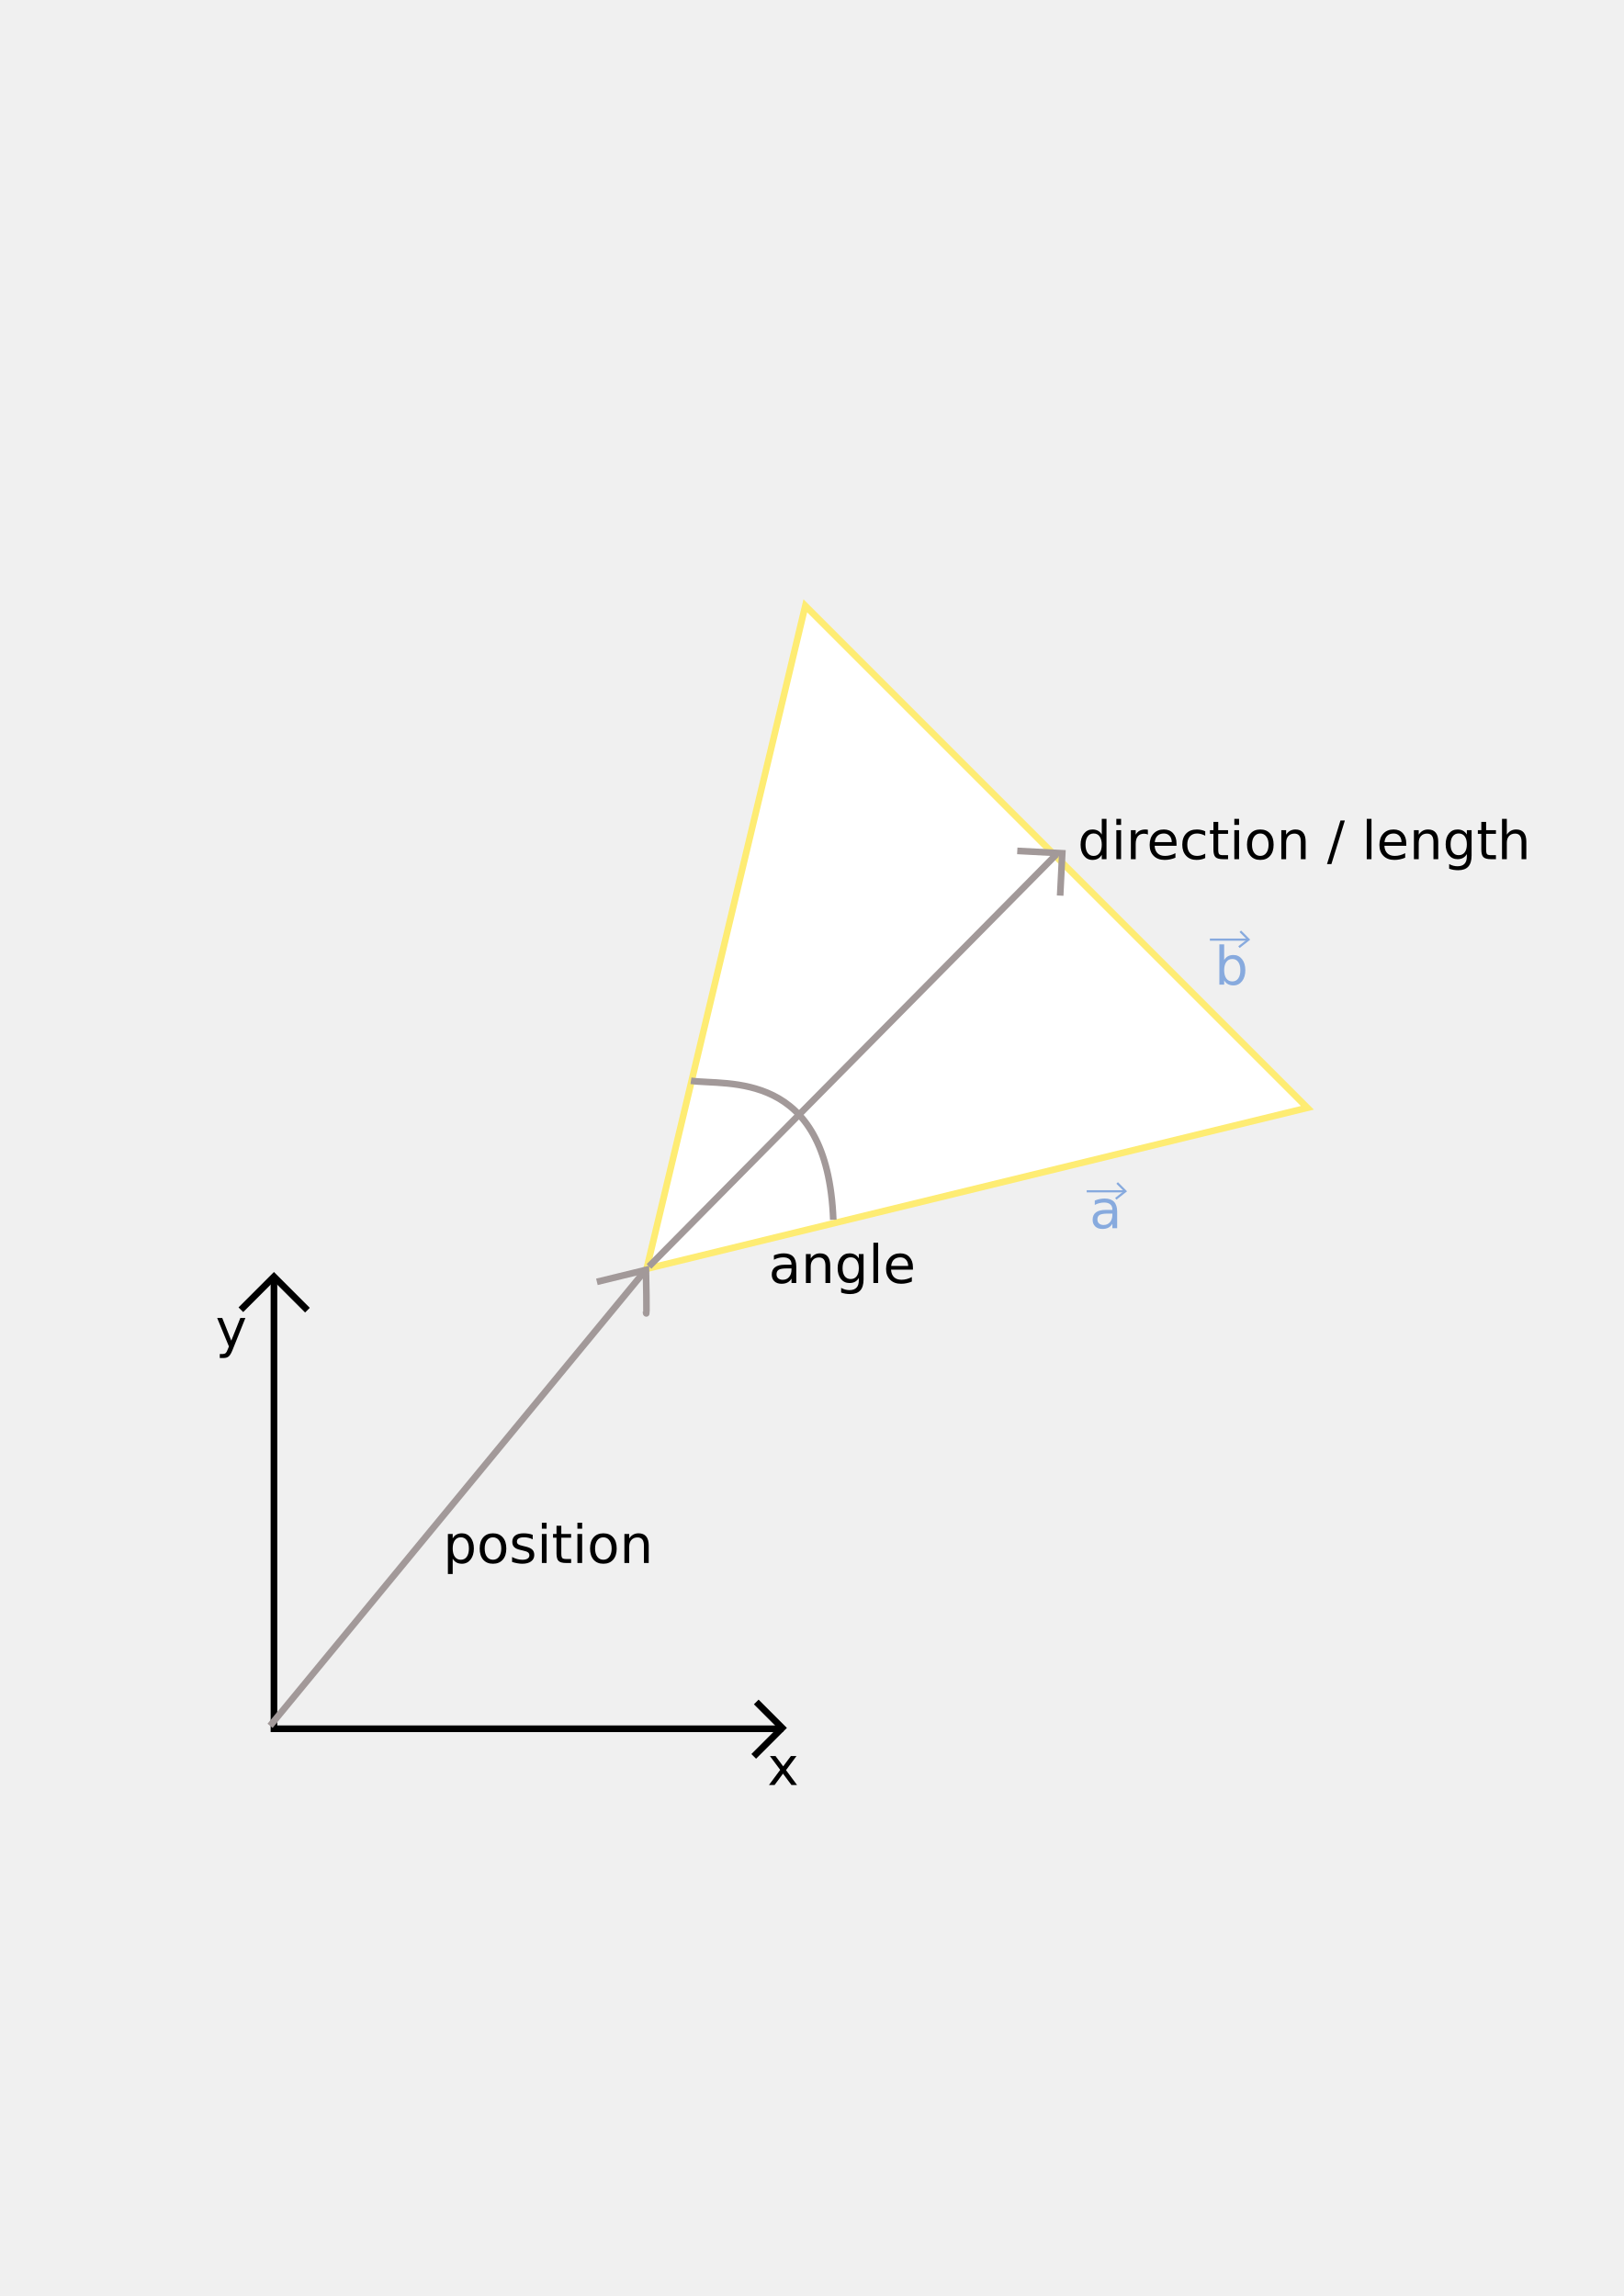
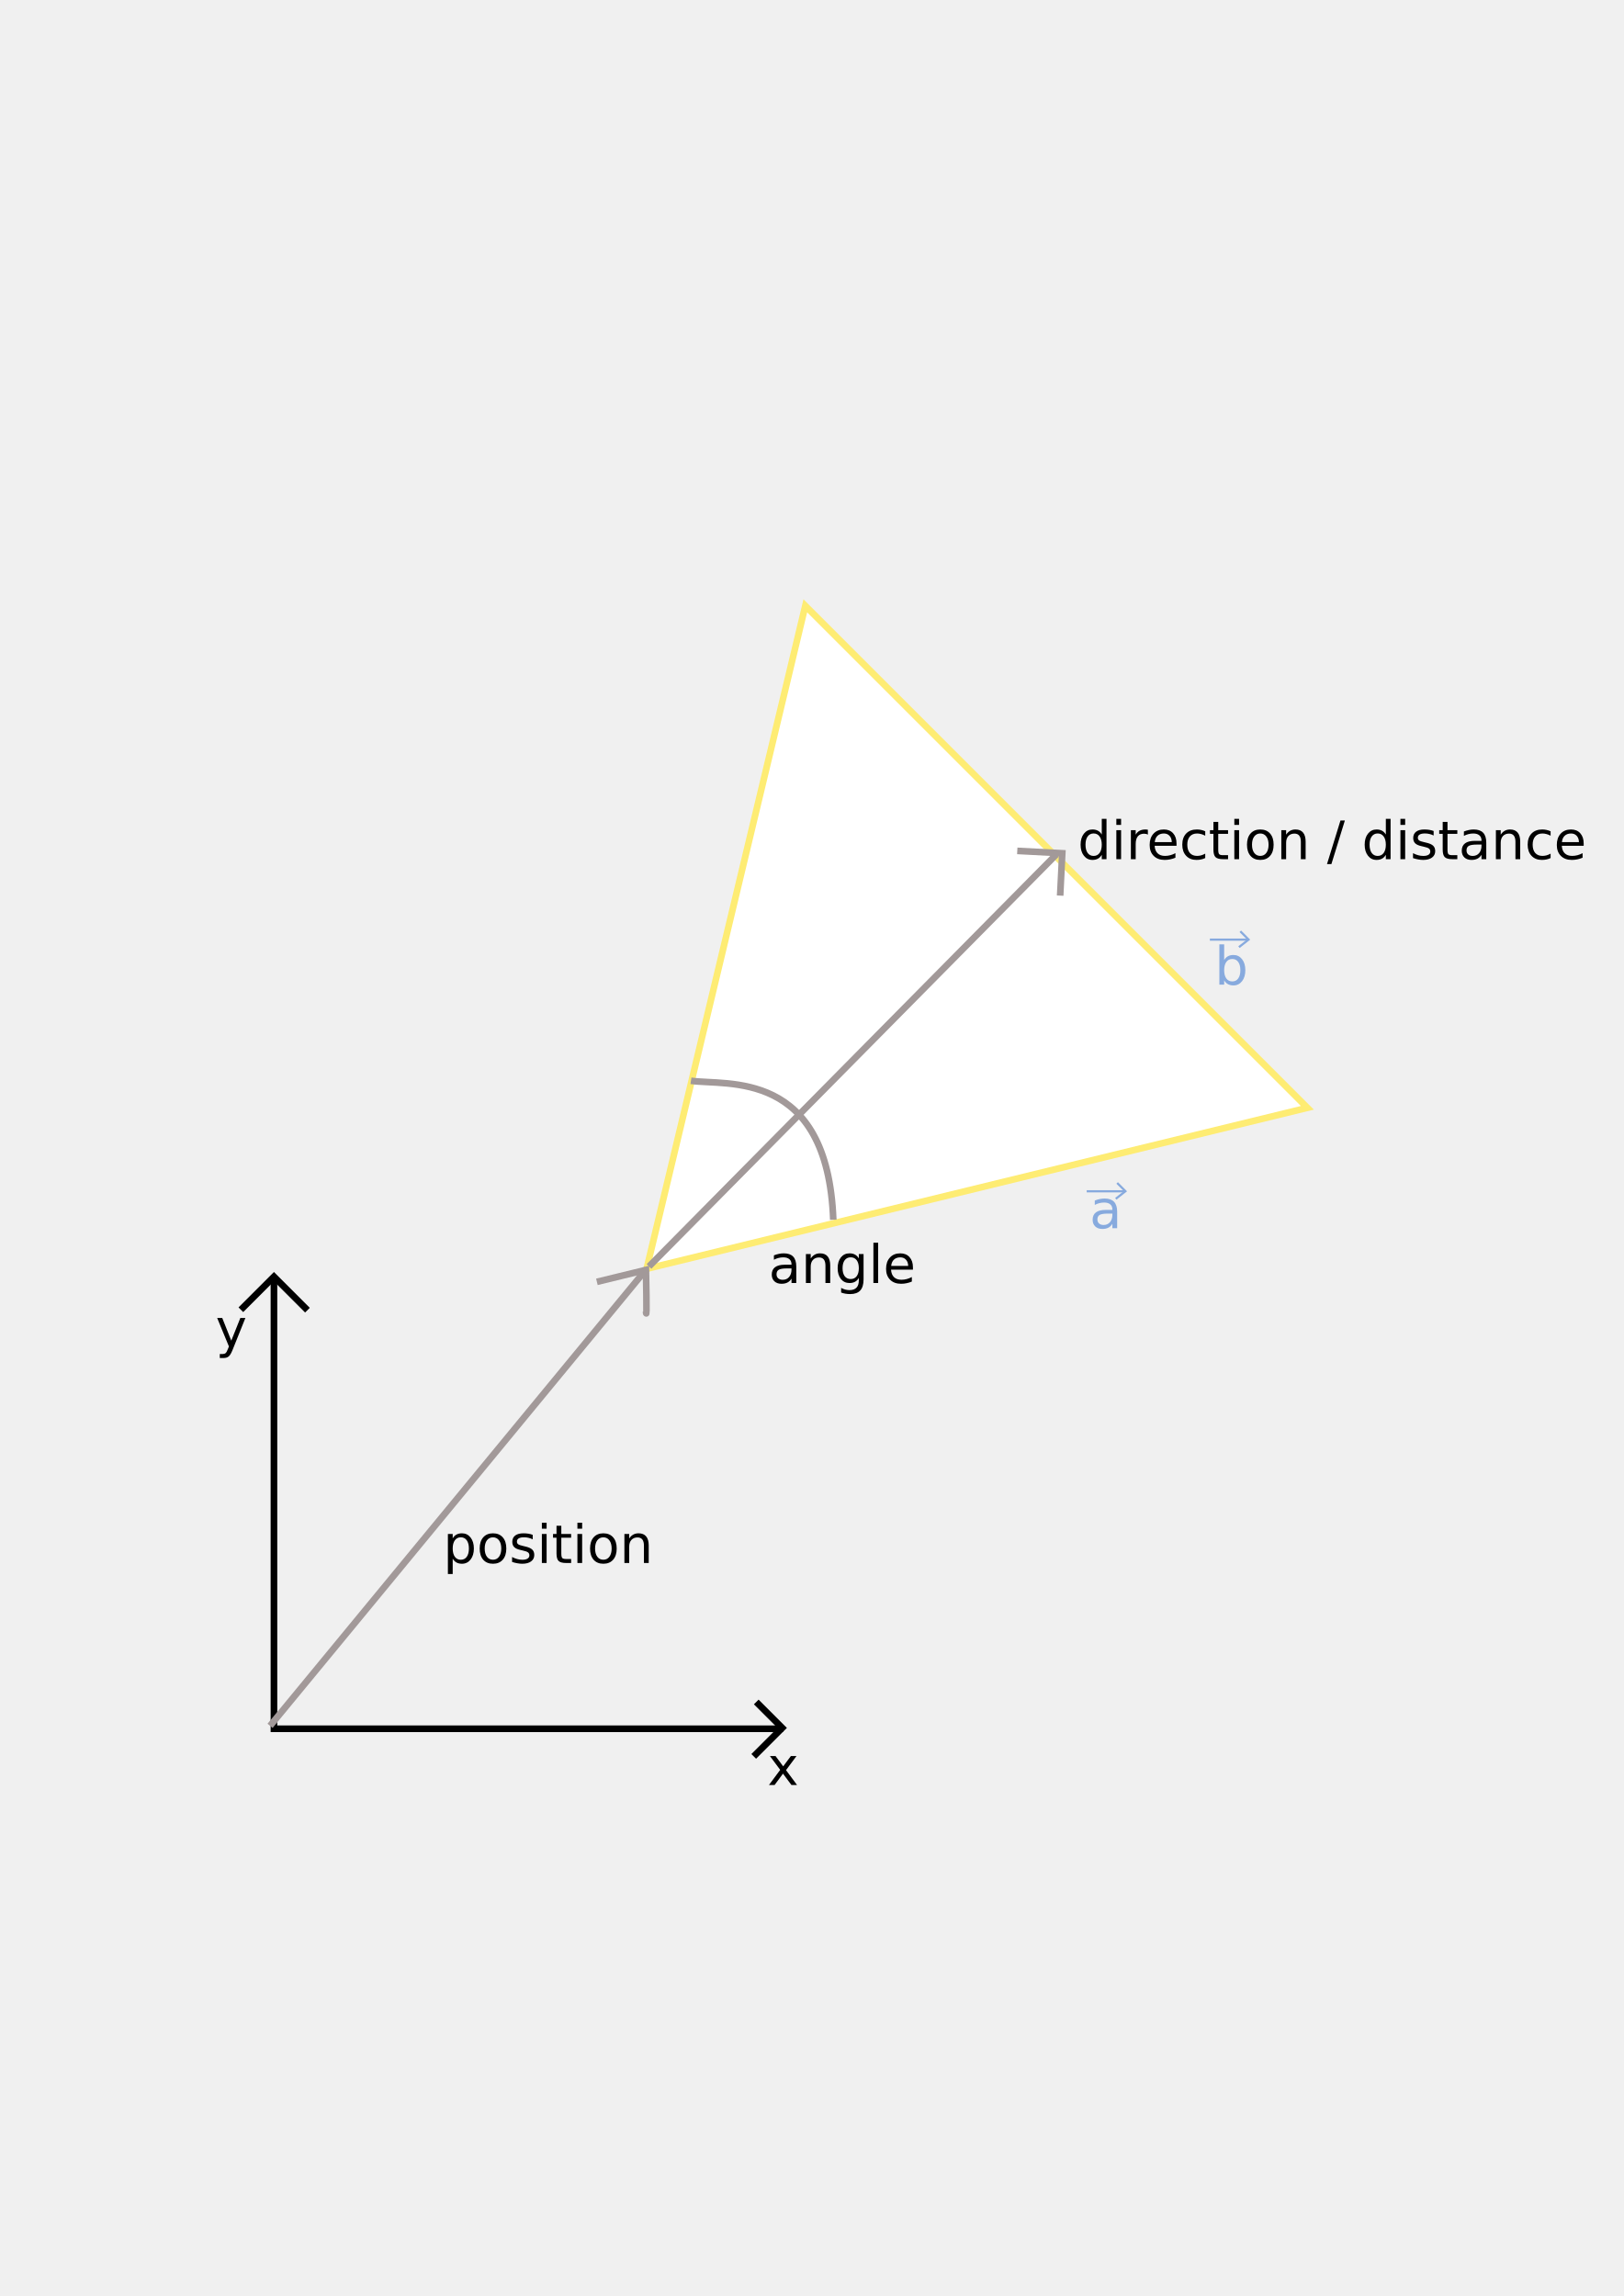
<svg xmlns="http://www.w3.org/2000/svg" width="744.094" height="1052.362" id="svg2" version="1.1">
  <defs id="defs4">
    </defs>
  <g id="layer1">
    <path style="fill:none;stroke:#000000;stroke-width:3.039px;stroke-linecap:butt;stroke-linejoin:miter;stroke-opacity:1" d="m 125.544,585.16 0,207.209 233.302,0 -0.767,0" id="path2826" />
    <path style="fill:none;stroke:#000000;stroke-width:3.039px;stroke-linecap:butt;stroke-linejoin:miter;stroke-opacity:1" d="m 346.567,780.09 11.895,11.895 -13.047,13.047" id="path2828" />
    <path style="fill:none;stroke:#000000;stroke-width:3.039px;stroke-linecap:butt;stroke-linejoin:miter;stroke-opacity:1" d="M 140.893,600.508 125.544,585.16 110.387,600.317" id="path2832" />
    <path style="fill:#ffffff;stroke:#feec73;stroke-width:3.039px;stroke-linecap:butt;stroke-linejoin:miter;stroke-opacity:1" d="M 296.329,581.559 369.046,277.667 599.135,507.757 296.329,581.559 z" id="path2883" />
    <path style="fill:none;stroke:#a29999;stroke-width:3.039px;stroke-linecap:butt;stroke-linejoin:miter;stroke-opacity:1" d="M 123.762,791.027 296.329,581.559" id="path3659" />
    <path style="fill:none;stroke:#a29999;stroke-width:3.039px;stroke-linecap:butt;stroke-linejoin:miter;stroke-opacity:1" d="m 273.537,587.528 22.486,-5.482 c 0,0 0.543,25.018 0,19.049" id="path3661" />
    <text xml:space="preserve" style="font-size:24.311px;font-style:normal;font-weight:normal;fill:#000000;fill-opacity:1;stroke:none;font-family:Bitstream Vera Sans" x="203.056" y="716.392" id="text3663">
      <tspan id="tspan3665" x="203.056" y="716.392">position</tspan>
    </text>
    <path style="fill:none;stroke:#a29999;stroke-width:3.039px;stroke-linecap:butt;stroke-linejoin:miter;stroke-opacity:1" d="m 316.637,495.369 c 16.086,2.379 62.611,-5.726 65.233,63.698" id="path3671" />
    <text xml:space="preserve" style="font-size:24.311;font-style:normal;font-weight:normal;fill:#000000;fill-opacity:1;stroke:none;font-family:Bitstream Vera Sans" x="352.224" y="588.071" id="text3686">
      <tspan id="tspan3688" x="352.224" y="588.071">angle</tspan>
    </text>
    <text xml:space="preserve" style="font-size:24.311px;font-style:normal;font-weight:normal;fill:#000000;fill-opacity:1;stroke:none;font-family:Bitstream Vera Sans" x="351.681" y="818.16" id="text3690">
      <tspan id="tspan3692" x="351.681" y="818.16">x</tspan>
    </text>
    <text xml:space="preserve" style="font-size:24.311px;font-style:normal;font-weight:normal;fill:#000000;fill-opacity:1;stroke:none;font-family:Bitstream Vera Sans" x="98.8" y="617.375" id="text3694">
      <tspan id="tspan3696" x="98.8" y="617.375">y</tspan>
    </text>
    <path style="fill:none;stroke:#a29999;stroke-width:3.039px;stroke-linecap:butt;stroke-linejoin:miter;stroke-opacity:1" d="M 297.415,580.473 484.091,391.627" id="path3698" />
    <path style="fill:none;stroke:#a29999;stroke-width:3.039px;stroke-linecap:butt;stroke-linejoin:miter;stroke-opacity:1" d="m 466.183,389.999 20.621,1.085 -0.969,19.422" id="path3700" />
    <text xml:space="preserve" style="font-size:24.311px;font-style:normal;font-weight:normal;fill:#000000;fill-opacity:1;stroke:none;font-family:Bitstream Vera Sans" x="493.859" y="393.797" id="text3702">
-       <tspan id="tspan3704" x="493.859" y="393.797">direction / length</tspan>
+       <tspan id="tspan3704" x="493.859" y="393.797">direction / distance</tspan>
    </text>
    <text xml:space="preserve" style="font-size:24.311px;font-style:normal;font-weight:normal;fill:#87aade;fill-opacity:1;stroke:none;font-family:Bitstream Vera Sans;stroke-opacity:1" x="499.268" y="562.943" id="text3748">
      <tspan id="tspan3750" x="499.268" y="562.943">a</tspan>
    </text>
    <text xml:space="preserve" style="font-size:24.311px;font-style:normal;font-weight:normal;fill:#87aade;fill-opacity:1;stroke:none;font-family:Bitstream Vera Sans" x="556.594" y="451.321" id="text3752">
      <tspan id="tspan3754" x="556.594" y="451.321">b</tspan>
    </text>
    <g id="g3766" transform="translate(-0.2525381,0.2525381)">
      <path id="path3762" d="m 498.258,545.771 17.425,0" style="fill:none;stroke:#87aade;stroke-opacity:1" />
      <path id="path3764" d="m 512.21,541.951 3.788,3.788 -4.408,3.471" style="fill:none;stroke:#87aade;stroke-opacity:1" />
    </g>
    <g id="g3770" transform="translate(56.18973,-115.0943)">
      <path style="fill:none;stroke:#87aade;stroke-opacity:1" d="m 498.258,545.771 17.425,0" id="path3772" />
      <path style="fill:none;stroke:#87aade;stroke-opacity:1" d="m 512.21,541.951 3.788,3.788 -4.408,3.471" id="path3774" />
    </g>
  </g>
</svg>
